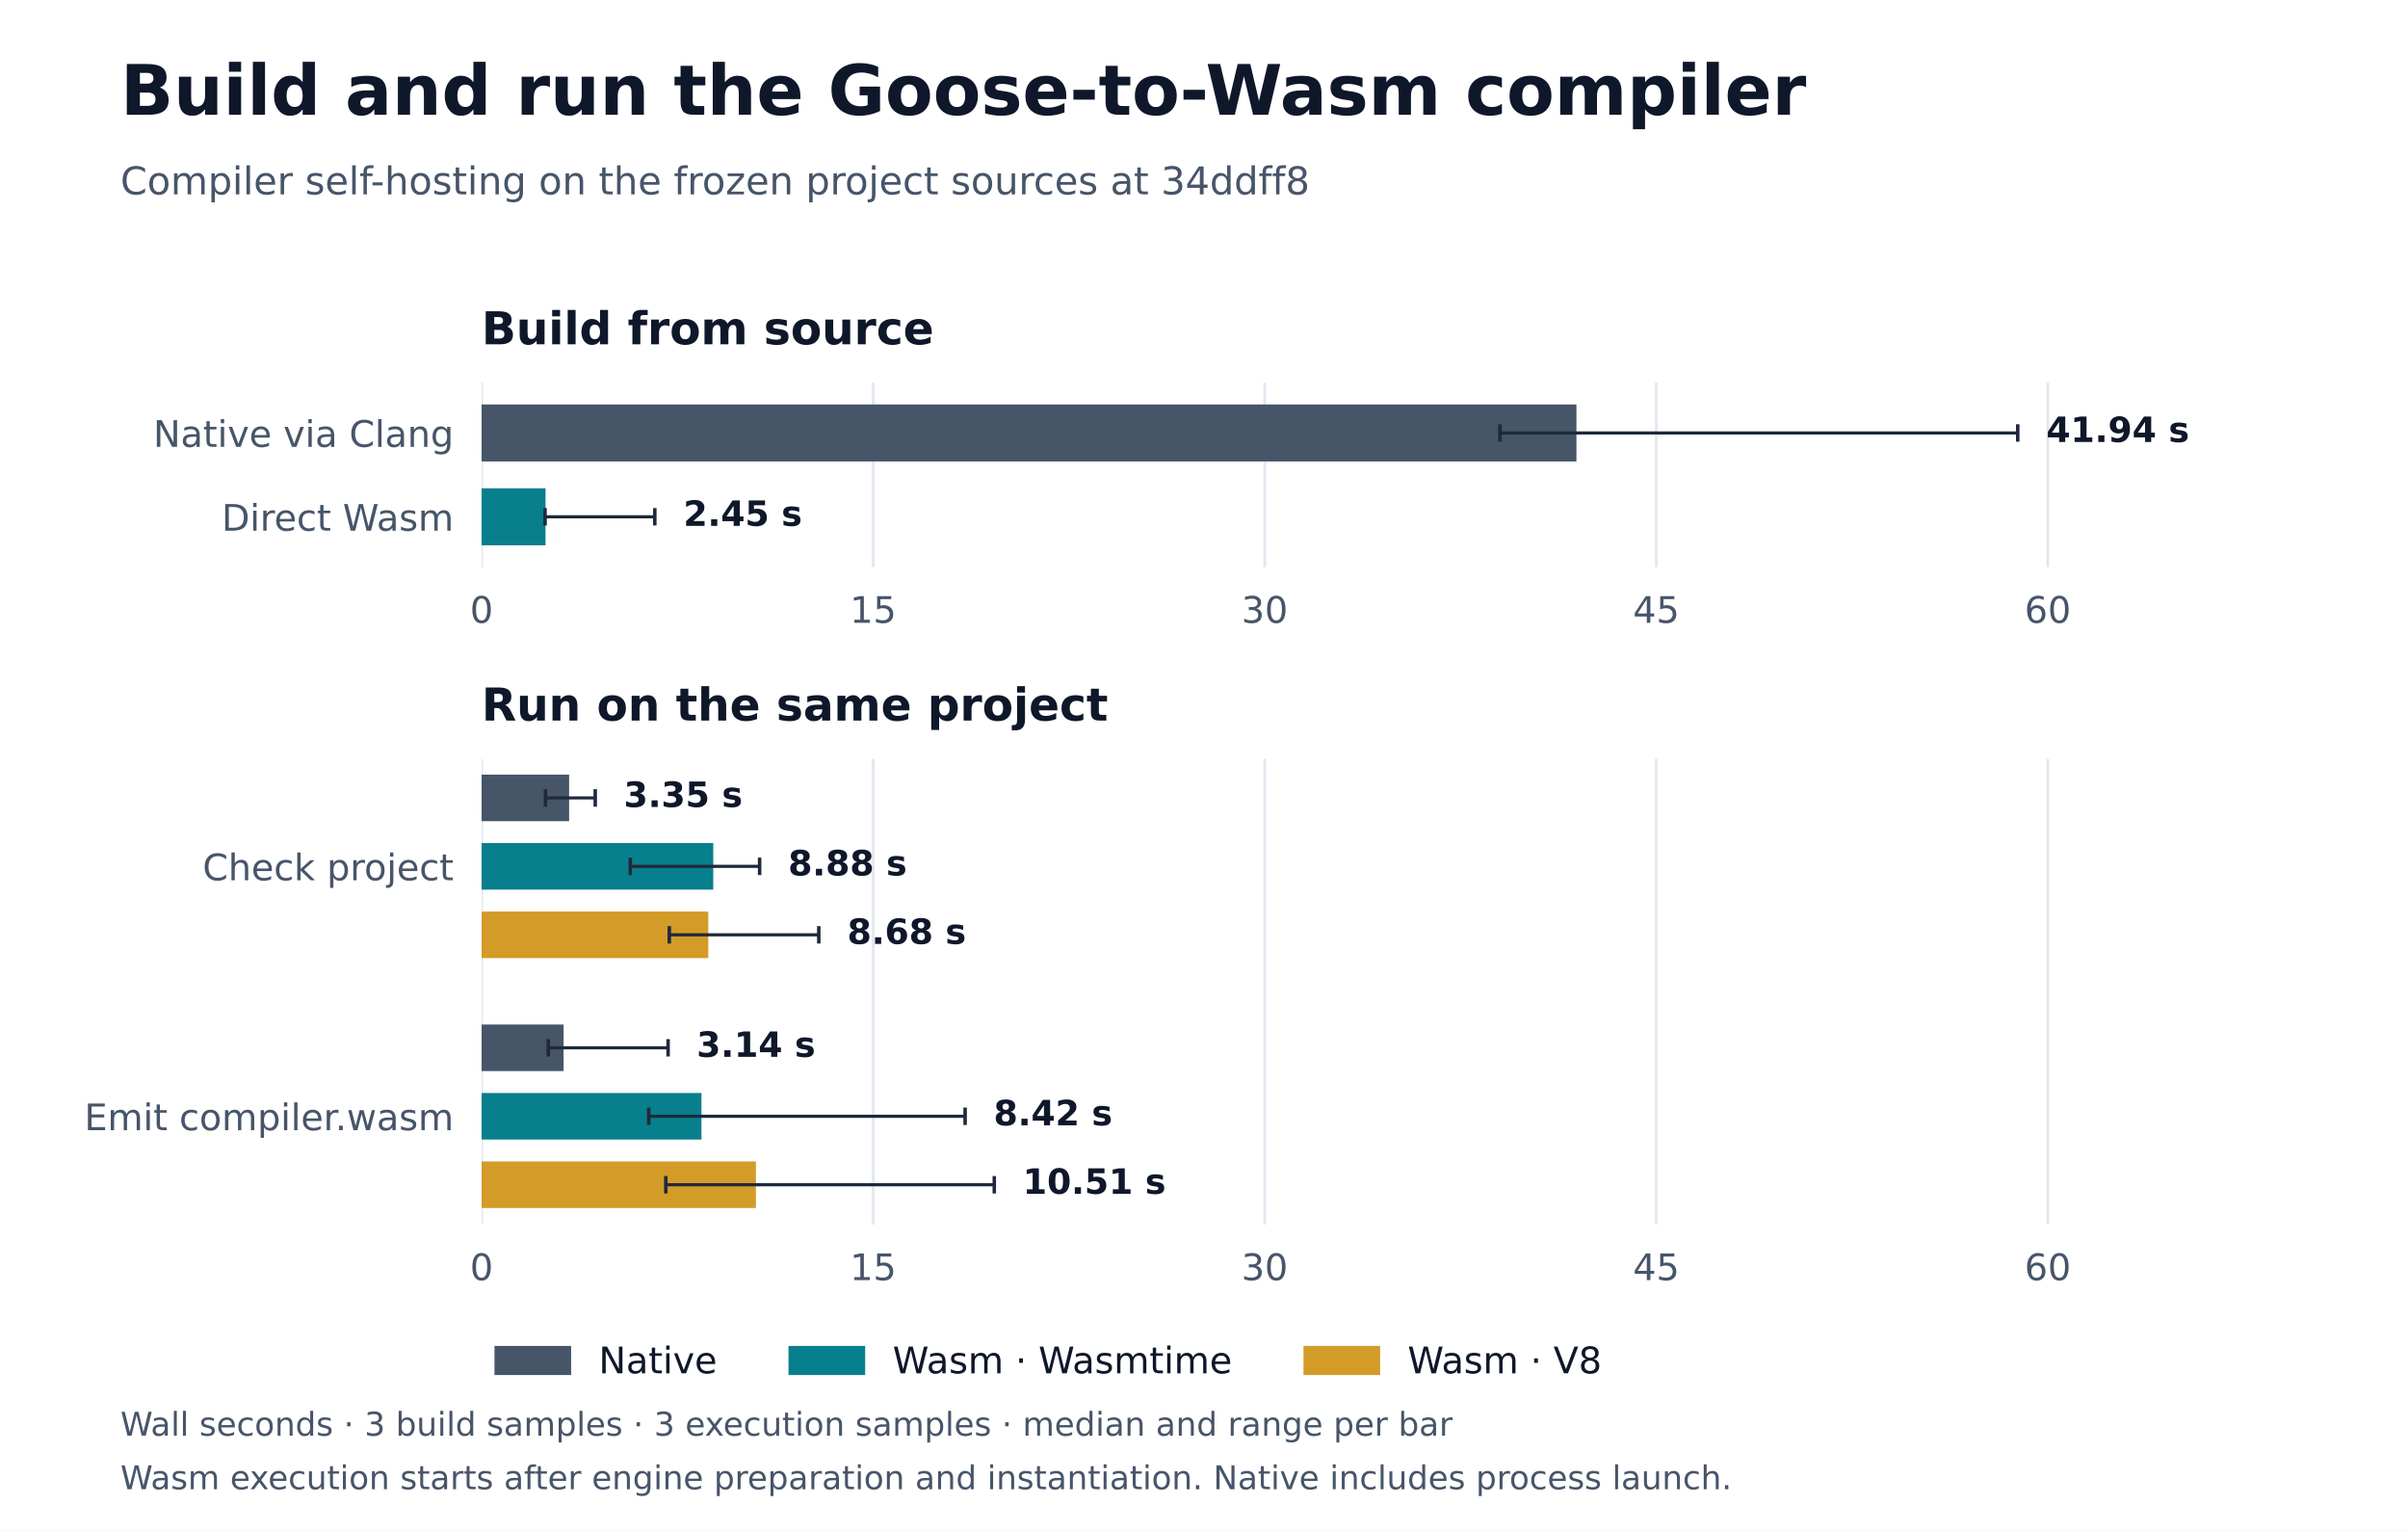
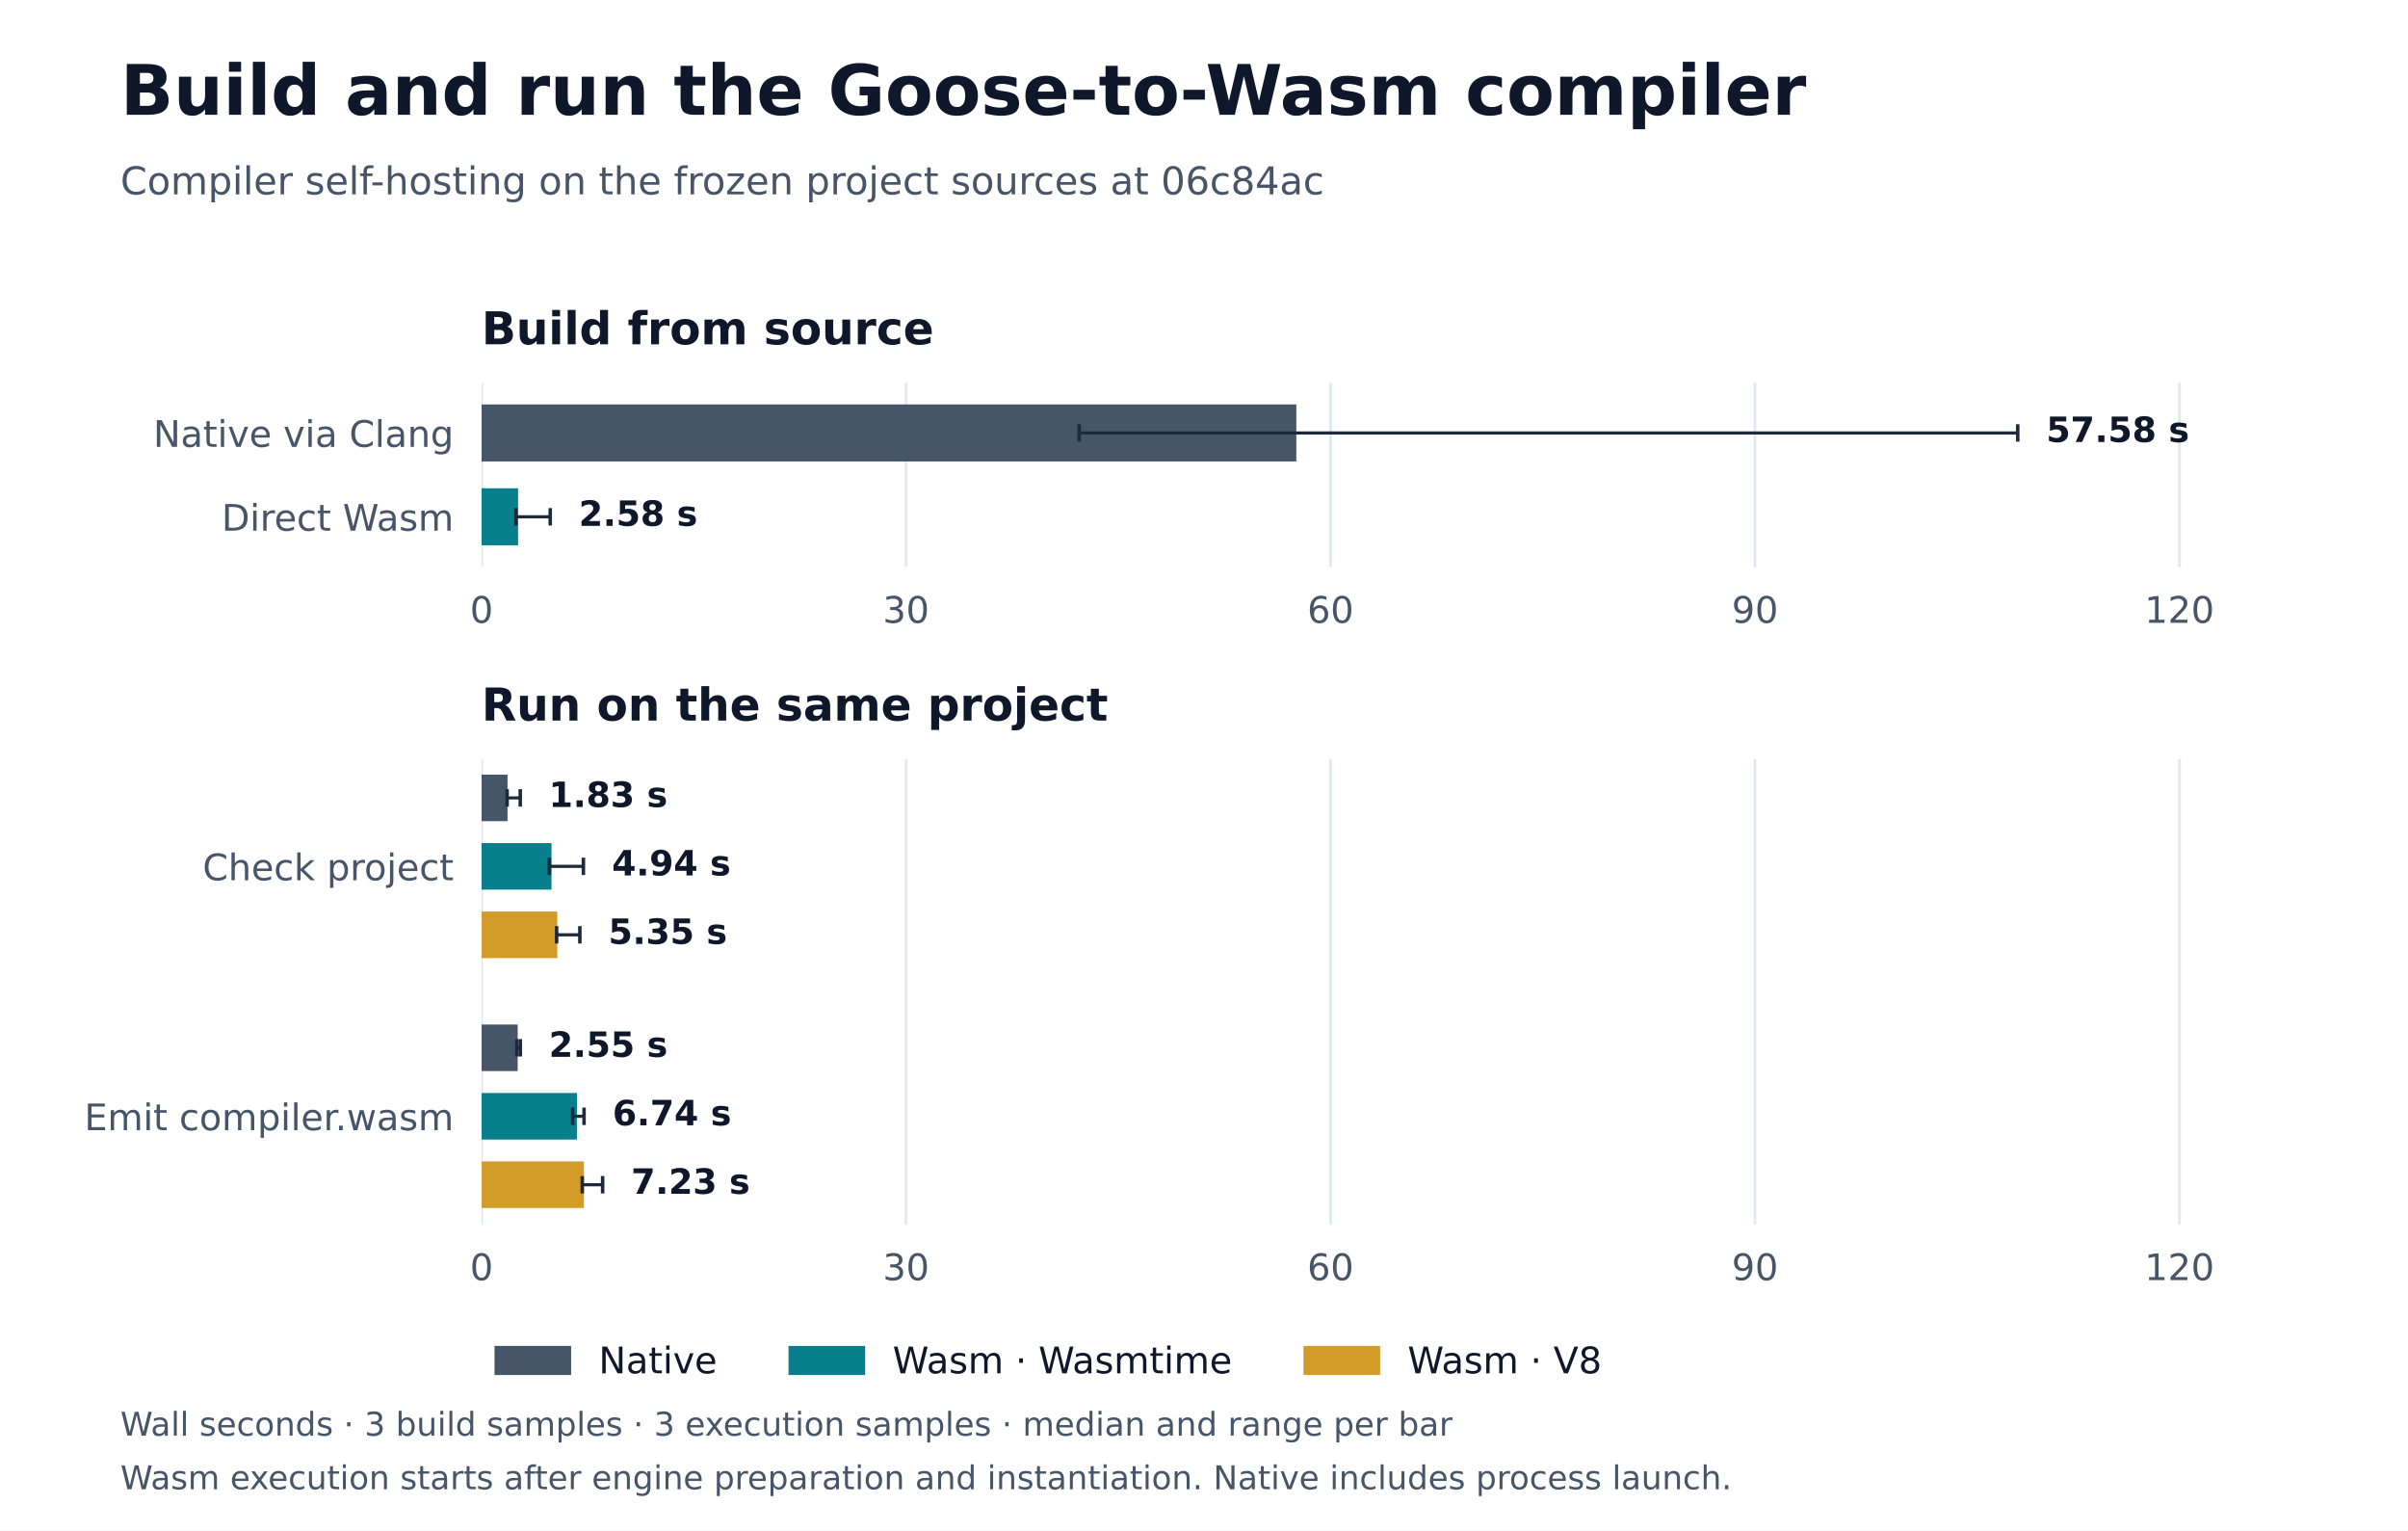
<svg xmlns="http://www.w3.org/2000/svg" xmlns:xlink="http://www.w3.org/1999/xlink" width="691.2pt" height="439.2pt" viewBox="0 0 691.2 439.2" version="1.1">
  <defs>
    <style type="text/css">*{stroke-linejoin: round; stroke-linecap: butt}</style>
  </defs>
  <g id="figure_1">
    <g id="patch_1">
      <path d="M 0 439.2 L 691.2 439.2 L 691.2 0 L 0 0 z " style="fill: #ffffff" />
    </g>
    <g id="axes_1">
      <g id="patch_2">
        <path d="M 138.24 162.735 L 649.728 162.735 L 649.728 109.8 L 138.24 109.8 z " style="fill: #ffffff" />
      </g>
      <g id="matplotlib.axis_1">
        <g id="xtick_1">
          <g id="line2d_1">
            <path d="M 138.24 162.735 L 138.24 109.8 " clip-path="url(#p8ee280f286)" style="fill: none; stroke: #e2e8f0; stroke-width: 0.8; stroke-linecap: square" />
          </g>
          <g id="line2d_2" />
          <g id="text_1">
            <text style="font-size: 10.5px; font-family: 'DejaVu Sans'; text-anchor: middle; fill: #475569" x="138.24" y="178.713" transform="rotate(-0 138.24 178.7125)">0</text>
          </g>
        </g>
        <g id="xtick_2">
          <g id="line2d_3">
-             <path d="M 250.631 162.735 L 250.631 109.8 " clip-path="url(#p8ee280f286)" style="fill: none; stroke: #e2e8f0; stroke-width: 0.8; stroke-linecap: square" />
+             <path d="M 260.08 162.735 L 260.08 109.8 " clip-path="url(#p8ee280f286)" style="fill: none; stroke: #e2e8f0; stroke-width: 0.8; stroke-linecap: square" />
          </g>
          <g id="line2d_4" />
          <g id="text_2">
-             <text style="font-size: 10.5px; font-family: 'DejaVu Sans'; text-anchor: middle; fill: #475569" x="250.631" y="178.713" transform="rotate(-0 250.6307 178.7125)">15</text>
+             <text style="font-size: 10.5px; font-family: 'DejaVu Sans'; text-anchor: middle; fill: #475569" x="260.08" y="178.713" transform="rotate(-0 260.0802 178.7125)">30</text>
          </g>
        </g>
        <g id="xtick_3">
          <g id="line2d_5">
-             <path d="M 363.021 162.735 L 363.021 109.8 " clip-path="url(#p8ee280f286)" style="fill: none; stroke: #e2e8f0; stroke-width: 0.8; stroke-linecap: square" />
+             <path d="M 381.92 162.735 L 381.92 109.8 " clip-path="url(#p8ee280f286)" style="fill: none; stroke: #e2e8f0; stroke-width: 0.8; stroke-linecap: square" />
          </g>
          <g id="line2d_6" />
          <g id="text_3">
-             <text style="font-size: 10.5px; font-family: 'DejaVu Sans'; text-anchor: middle; fill: #475569" x="363.021" y="178.713" transform="rotate(-0 363.0214 178.7125)">30</text>
+             <text style="font-size: 10.5px; font-family: 'DejaVu Sans'; text-anchor: middle; fill: #475569" x="381.92" y="178.713" transform="rotate(-0 381.9205 178.7125)">60</text>
          </g>
        </g>
        <g id="xtick_4">
          <g id="line2d_7">
-             <path d="M 475.412 162.735 L 475.412 109.8 " clip-path="url(#p8ee280f286)" style="fill: none; stroke: #e2e8f0; stroke-width: 0.8; stroke-linecap: square" />
+             <path d="M 503.761 162.735 L 503.761 109.8 " clip-path="url(#p8ee280f286)" style="fill: none; stroke: #e2e8f0; stroke-width: 0.8; stroke-linecap: square" />
          </g>
          <g id="line2d_8" />
          <g id="text_4">
-             <text style="font-size: 10.5px; font-family: 'DejaVu Sans'; text-anchor: middle; fill: #475569" x="475.412" y="178.713" transform="rotate(-0 475.412 178.7125)">45</text>
+             <text style="font-size: 10.5px; font-family: 'DejaVu Sans'; text-anchor: middle; fill: #475569" x="503.761" y="178.713" transform="rotate(-0 503.7607 178.7125)">90</text>
          </g>
        </g>
        <g id="xtick_5">
          <g id="line2d_9">
-             <path d="M 587.803 162.735 L 587.803 109.8 " clip-path="url(#p8ee280f286)" style="fill: none; stroke: #e2e8f0; stroke-width: 0.8; stroke-linecap: square" />
+             <path d="M 625.601 162.735 L 625.601 109.8 " clip-path="url(#p8ee280f286)" style="fill: none; stroke: #e2e8f0; stroke-width: 0.8; stroke-linecap: square" />
          </g>
          <g id="line2d_10" />
          <g id="text_5">
-             <text style="font-size: 10.5px; font-family: 'DejaVu Sans'; text-anchor: middle; fill: #475569" x="587.803" y="178.713" transform="rotate(-0 587.8027 178.7125)">60</text>
+             <text style="font-size: 10.5px; font-family: 'DejaVu Sans'; text-anchor: middle; fill: #475569" x="625.601" y="178.713" transform="rotate(-0 625.6009 178.7125)">120</text>
          </g>
        </g>
      </g>
      <g id="matplotlib.axis_2">
        <g id="ytick_1">
          <g id="line2d_11" />
          <g id="text_6">
            <text style="font-size: 10.5px; font-family: 'DejaVu Sans'; text-anchor: end; fill: #475569" x="130.24" y="128.226" transform="rotate(-0 130.24 128.226)">Native via Clang</text>
          </g>
        </g>
        <g id="ytick_2">
          <g id="line2d_12" />
          <g id="text_7">
            <text style="font-size: 10.5px; font-family: 'DejaVu Sans'; text-anchor: end; fill: #475569" x="130.24" y="152.287" transform="rotate(-0 130.24 152.2874)">Direct Wasm</text>
          </g>
        </g>
      </g>
      <g id="patch_3">
-         <path d="M 138.24 116.056 L 452.503 116.056 L 452.503 132.418 L 138.24 132.418 z " clip-path="url(#p8ee280f286)" style="fill: #475569" />
+         <path d="M 138.24 116.056 L 372.1 116.056 L 372.1 132.418 L 138.24 132.418 z " clip-path="url(#p8ee280f286)" style="fill: #475569" />
      </g>
      <g id="patch_4">
-         <path d="M 138.24 140.117 L 156.593 140.117 L 156.593 156.479 L 138.24 156.479 z " clip-path="url(#p8ee280f286)" style="fill: #087f8c" />
+         <path d="M 138.24 140.117 L 148.712 140.117 L 148.712 156.479 L 138.24 156.479 z " clip-path="url(#p8ee280f286)" style="fill: #087f8c" />
      </g>
      <g id="LineCollection_1">
-         <path d="M 430.549 124.237 L 579.178 124.237 " clip-path="url(#p8ee280f286)" style="fill: none; stroke: #1e293b; stroke-width: 0.9" />
+         <path d="M 309.785 124.237 L 579.178 124.237 " clip-path="url(#p8ee280f286)" style="fill: none; stroke: #1e293b; stroke-width: 0.9" />
      </g>
      <g id="line2d_13">
        <defs>
          <path id="m0acf684bec" d="M 0 2.5 L 0 -2.5 " style="stroke: #1e293b" />
        </defs>
        <g clip-path="url(#p8ee280f286)">
-           <use xlink:href="#m0acf684bec" x="430.549" y="124.237" style="fill: #1f77b4; stroke: #1e293b" />
+           <use xlink:href="#m0acf684bec" x="309.785" y="124.237" style="fill: #1f77b4; stroke: #1e293b" />
        </g>
      </g>
      <g id="line2d_14">
        <g clip-path="url(#p8ee280f286)">
          <use xlink:href="#m0acf684bec" x="579.178" y="124.237" style="fill: #1f77b4; stroke: #1e293b" />
        </g>
      </g>
      <g id="LineCollection_2">
-         <path d="M 156.454 148.298 L 187.962 148.298 " clip-path="url(#p8ee280f286)" style="fill: none; stroke: #1e293b; stroke-width: 0.9" />
+         <path d="M 148.101 148.298 L 157.937 148.298 " clip-path="url(#p8ee280f286)" style="fill: none; stroke: #1e293b; stroke-width: 0.9" />
      </g>
      <g id="line2d_15">
        <g clip-path="url(#p8ee280f286)">
-           <use xlink:href="#m0acf684bec" x="156.454" y="148.298" style="fill: #1f77b4; stroke: #1e293b" />
+           <use xlink:href="#m0acf684bec" x="148.101" y="148.298" style="fill: #1f77b4; stroke: #1e293b" />
        </g>
      </g>
      <g id="line2d_16">
        <g clip-path="url(#p8ee280f286)">
-           <use xlink:href="#m0acf684bec" x="187.962" y="148.298" style="fill: #1f77b4; stroke: #1e293b" />
+           <use xlink:href="#m0acf684bec" x="157.937" y="148.298" style="fill: #1f77b4; stroke: #1e293b" />
        </g>
      </g>
      <g id="text_8">
-         <text style="font-weight: 700; font-size: 10px; font-family: 'DejaVu Sans'; text-anchor: start; fill: #0f172a" x="587.362" y="126.834" transform="rotate(-0 587.3617 126.8345)">41.94 s</text>
+         <text style="font-weight: 700; font-size: 10px; font-family: 'DejaVu Sans'; text-anchor: start; fill: #0f172a" x="587.362" y="126.834" transform="rotate(-0 587.3617 126.8345)">57.58 s</text>
      </g>
      <g id="text_9">
-         <text style="font-weight: 700; font-size: 10px; font-family: 'DejaVu Sans'; text-anchor: start; fill: #0f172a" x="196.146" y="150.896" transform="rotate(-0 196.1458 150.8958)">2.45 s</text>
+         <text style="font-weight: 700; font-size: 10px; font-family: 'DejaVu Sans'; text-anchor: start; fill: #0f172a" x="166.12" y="150.896" transform="rotate(-0 166.1204 150.8958)">2.58 s</text>
      </g>
      <g id="text_10">
        <text style="font-weight: 700; font-size: 13px; font-family: 'DejaVu Sans'; text-anchor: start; fill: #0f172a" x="138.24" y="98.8" transform="rotate(-0 138.24 98.8)">Build from source</text>
      </g>
    </g>
    <g id="axes_2">
      <g id="patch_5">
        <path d="M 138.24 351.36 L 649.728 351.36 L 649.728 217.762 L 138.24 217.762 z " style="fill: #ffffff" />
      </g>
      <g id="matplotlib.axis_3">
        <g id="xtick_6">
          <g id="line2d_17">
            <path d="M 138.24 351.36 L 138.24 217.762 " clip-path="url(#p224face17b)" style="fill: none; stroke: #e2e8f0; stroke-width: 0.8; stroke-linecap: square" />
          </g>
          <g id="line2d_18" />
          <g id="text_11">
            <text style="font-size: 10.5px; font-family: 'DejaVu Sans'; text-anchor: middle; fill: #475569" x="138.24" y="367.338" transform="rotate(-0 138.24 367.3375)">0</text>
          </g>
        </g>
        <g id="xtick_7">
          <g id="line2d_19">
-             <path d="M 250.631 351.36 L 250.631 217.762 " clip-path="url(#p224face17b)" style="fill: none; stroke: #e2e8f0; stroke-width: 0.8; stroke-linecap: square" />
+             <path d="M 260.08 351.36 L 260.08 217.762 " clip-path="url(#p224face17b)" style="fill: none; stroke: #e2e8f0; stroke-width: 0.8; stroke-linecap: square" />
          </g>
          <g id="line2d_20" />
          <g id="text_12">
-             <text style="font-size: 10.5px; font-family: 'DejaVu Sans'; text-anchor: middle; fill: #475569" x="250.631" y="367.338" transform="rotate(-0 250.6307 367.3375)">15</text>
+             <text style="font-size: 10.5px; font-family: 'DejaVu Sans'; text-anchor: middle; fill: #475569" x="260.08" y="367.338" transform="rotate(-0 260.0802 367.3375)">30</text>
          </g>
        </g>
        <g id="xtick_8">
          <g id="line2d_21">
-             <path d="M 363.021 351.36 L 363.021 217.762 " clip-path="url(#p224face17b)" style="fill: none; stroke: #e2e8f0; stroke-width: 0.8; stroke-linecap: square" />
+             <path d="M 381.92 351.36 L 381.92 217.762 " clip-path="url(#p224face17b)" style="fill: none; stroke: #e2e8f0; stroke-width: 0.8; stroke-linecap: square" />
          </g>
          <g id="line2d_22" />
          <g id="text_13">
-             <text style="font-size: 10.5px; font-family: 'DejaVu Sans'; text-anchor: middle; fill: #475569" x="363.021" y="367.338" transform="rotate(-0 363.0214 367.3375)">30</text>
+             <text style="font-size: 10.5px; font-family: 'DejaVu Sans'; text-anchor: middle; fill: #475569" x="381.92" y="367.338" transform="rotate(-0 381.9205 367.3375)">60</text>
          </g>
        </g>
        <g id="xtick_9">
          <g id="line2d_23">
-             <path d="M 475.412 351.36 L 475.412 217.762 " clip-path="url(#p224face17b)" style="fill: none; stroke: #e2e8f0; stroke-width: 0.8; stroke-linecap: square" />
+             <path d="M 503.761 351.36 L 503.761 217.762 " clip-path="url(#p224face17b)" style="fill: none; stroke: #e2e8f0; stroke-width: 0.8; stroke-linecap: square" />
          </g>
          <g id="line2d_24" />
          <g id="text_14">
-             <text style="font-size: 10.5px; font-family: 'DejaVu Sans'; text-anchor: middle; fill: #475569" x="475.412" y="367.338" transform="rotate(-0 475.412 367.3375)">45</text>
+             <text style="font-size: 10.5px; font-family: 'DejaVu Sans'; text-anchor: middle; fill: #475569" x="503.761" y="367.338" transform="rotate(-0 503.7607 367.3375)">90</text>
          </g>
        </g>
        <g id="xtick_10">
          <g id="line2d_25">
-             <path d="M 587.803 351.36 L 587.803 217.762 " clip-path="url(#p224face17b)" style="fill: none; stroke: #e2e8f0; stroke-width: 0.8; stroke-linecap: square" />
+             <path d="M 625.601 351.36 L 625.601 217.762 " clip-path="url(#p224face17b)" style="fill: none; stroke: #e2e8f0; stroke-width: 0.8; stroke-linecap: square" />
          </g>
          <g id="line2d_26" />
          <g id="text_15">
-             <text style="font-size: 10.5px; font-family: 'DejaVu Sans'; text-anchor: middle; fill: #475569" x="587.803" y="367.338" transform="rotate(-0 587.8027 367.3375)">60</text>
+             <text style="font-size: 10.5px; font-family: 'DejaVu Sans'; text-anchor: middle; fill: #475569" x="625.601" y="367.338" transform="rotate(-0 625.6009 367.3375)">120</text>
          </g>
        </g>
      </g>
      <g id="matplotlib.axis_4">
        <g id="ytick_3">
          <g id="line2d_27" />
          <g id="text_16">
            <text style="font-size: 10.5px; font-family: 'DejaVu Sans'; text-anchor: end; fill: #475569" x="130.24" y="252.597" transform="rotate(-0 130.24 252.5967)">Check project</text>
          </g>
        </g>
        <g id="ytick_4">
          <g id="line2d_28" />
          <g id="text_17">
            <text style="font-size: 10.5px; font-family: 'DejaVu Sans'; text-anchor: end; fill: #475569" x="130.24" y="324.307" transform="rotate(-0 130.24 324.3073)">Emit compiler.wasm</text>
          </g>
        </g>
      </g>
      <g id="patch_6">
-         <path d="M 138.24 222.281 L 163.362 222.281 L 163.362 235.641 L 138.24 235.641 z " clip-path="url(#p224face17b)" style="fill: #475569" />
+         <path d="M 138.24 222.281 L 145.688 222.281 L 145.688 235.641 L 138.24 235.641 z " clip-path="url(#p224face17b)" style="fill: #475569" />
      </g>
      <g id="patch_7">
-         <path d="M 138.24 241.928 L 204.738 241.928 L 204.738 255.287 L 138.24 255.287 z " clip-path="url(#p224face17b)" style="fill: #087f8c" />
+         <path d="M 138.24 241.928 L 158.305 241.928 L 158.305 255.287 L 138.24 255.287 z " clip-path="url(#p224face17b)" style="fill: #087f8c" />
      </g>
      <g id="patch_8">
-         <path d="M 138.24 261.574 L 203.312 261.574 L 203.312 274.934 L 138.24 274.934 z " clip-path="url(#p224face17b)" style="fill: #d39b28" />
+         <path d="M 138.24 261.574 L 159.955 261.574 L 159.955 274.934 L 138.24 274.934 z " clip-path="url(#p224face17b)" style="fill: #d39b28" />
      </g>
      <g id="patch_9">
-         <path d="M 138.24 293.992 L 161.771 293.992 L 161.771 307.351 L 138.24 307.351 z " clip-path="url(#p224face17b)" style="fill: #475569" />
+         <path d="M 138.24 293.992 L 148.599 293.992 L 148.599 307.351 L 138.24 307.351 z " clip-path="url(#p224face17b)" style="fill: #475569" />
      </g>
      <g id="patch_10">
-         <path d="M 138.24 313.638 L 201.349 313.638 L 201.349 326.998 L 138.24 326.998 z " clip-path="url(#p224face17b)" style="fill: #087f8c" />
+         <path d="M 138.24 313.638 L 165.608 313.638 L 165.608 326.998 L 138.24 326.998 z " clip-path="url(#p224face17b)" style="fill: #087f8c" />
      </g>
      <g id="patch_11">
-         <path d="M 138.24 333.285 L 216.983 333.285 L 216.983 346.645 L 138.24 346.645 z " clip-path="url(#p224face17b)" style="fill: #d39b28" />
+         <path d="M 138.24 333.285 L 167.609 333.285 L 167.609 346.645 L 138.24 346.645 z " clip-path="url(#p224face17b)" style="fill: #d39b28" />
      </g>
      <g id="LineCollection_3">
-         <path d="M 156.579 228.961 L 170.862 228.961 " clip-path="url(#p224face17b)" style="fill: none; stroke: #1e293b; stroke-width: 0.9" />
+         <path d="M 145.562 228.961 L 149.336 228.961 " clip-path="url(#p224face17b)" style="fill: none; stroke: #1e293b; stroke-width: 0.9" />
      </g>
      <g id="line2d_29">
        <g clip-path="url(#p224face17b)">
-           <use xlink:href="#m0acf684bec" x="156.579" y="228.961" style="fill: #1f77b4; stroke: #1e293b" />
+           <use xlink:href="#m0acf684bec" x="145.562" y="228.961" style="fill: #1f77b4; stroke: #1e293b" />
        </g>
      </g>
      <g id="line2d_30">
        <g clip-path="url(#p224face17b)">
-           <use xlink:href="#m0acf684bec" x="170.862" y="228.961" style="fill: #1f77b4; stroke: #1e293b" />
+           <use xlink:href="#m0acf684bec" x="149.336" y="228.961" style="fill: #1f77b4; stroke: #1e293b" />
        </g>
      </g>
      <g id="LineCollection_4">
-         <path d="M 180.922 248.608 L 218.046 248.608 " clip-path="url(#p224face17b)" style="fill: none; stroke: #1e293b; stroke-width: 0.9" />
+         <path d="M 157.686 248.608 L 167.459 248.608 " clip-path="url(#p224face17b)" style="fill: none; stroke: #1e293b; stroke-width: 0.9" />
      </g>
      <g id="line2d_31">
        <g clip-path="url(#p224face17b)">
-           <use xlink:href="#m0acf684bec" x="180.922" y="248.608" style="fill: #1f77b4; stroke: #1e293b" />
+           <use xlink:href="#m0acf684bec" x="157.686" y="248.608" style="fill: #1f77b4; stroke: #1e293b" />
        </g>
      </g>
      <g id="line2d_32">
        <g clip-path="url(#p224face17b)">
-           <use xlink:href="#m0acf684bec" x="218.046" y="248.608" style="fill: #1f77b4; stroke: #1e293b" />
+           <use xlink:href="#m0acf684bec" x="167.459" y="248.608" style="fill: #1f77b4; stroke: #1e293b" />
        </g>
      </g>
      <g id="LineCollection_5">
-         <path d="M 192.121 268.254 L 235.023 268.254 " clip-path="url(#p224face17b)" style="fill: none; stroke: #1e293b; stroke-width: 0.9" />
+         <path d="M 159.782 268.254 L 166.443 268.254 " clip-path="url(#p224face17b)" style="fill: none; stroke: #1e293b; stroke-width: 0.9" />
      </g>
      <g id="line2d_33">
        <g clip-path="url(#p224face17b)">
-           <use xlink:href="#m0acf684bec" x="192.121" y="268.254" style="fill: #1f77b4; stroke: #1e293b" />
+           <use xlink:href="#m0acf684bec" x="159.782" y="268.254" style="fill: #1f77b4; stroke: #1e293b" />
        </g>
      </g>
      <g id="line2d_34">
        <g clip-path="url(#p224face17b)">
-           <use xlink:href="#m0acf684bec" x="235.023" y="268.254" style="fill: #1f77b4; stroke: #1e293b" />
+           <use xlink:href="#m0acf684bec" x="166.443" y="268.254" style="fill: #1f77b4; stroke: #1e293b" />
        </g>
      </g>
      <g id="LineCollection_6">
-         <path d="M 157.383 300.671 L 191.771 300.671 " clip-path="url(#p224face17b)" style="fill: none; stroke: #1e293b; stroke-width: 0.9" />
+         <path d="M 148.376 300.671 L 149.358 300.671 " clip-path="url(#p224face17b)" style="fill: none; stroke: #1e293b; stroke-width: 0.9" />
      </g>
      <g id="line2d_35">
        <g clip-path="url(#p224face17b)">
-           <use xlink:href="#m0acf684bec" x="157.383" y="300.671" style="fill: #1f77b4; stroke: #1e293b" />
+           <use xlink:href="#m0acf684bec" x="148.376" y="300.671" style="fill: #1f77b4; stroke: #1e293b" />
        </g>
      </g>
      <g id="line2d_36">
        <g clip-path="url(#p224face17b)">
-           <use xlink:href="#m0acf684bec" x="191.771" y="300.671" style="fill: #1f77b4; stroke: #1e293b" />
+           <use xlink:href="#m0acf684bec" x="149.358" y="300.671" style="fill: #1f77b4; stroke: #1e293b" />
        </g>
      </g>
      <g id="LineCollection_7">
-         <path d="M 186.217 320.318 L 277.032 320.318 " clip-path="url(#p224face17b)" style="fill: none; stroke: #1e293b; stroke-width: 0.9" />
+         <path d="M 164.376 320.318 L 167.646 320.318 " clip-path="url(#p224face17b)" style="fill: none; stroke: #1e293b; stroke-width: 0.9" />
      </g>
      <g id="line2d_37">
        <g clip-path="url(#p224face17b)">
-           <use xlink:href="#m0acf684bec" x="186.217" y="320.318" style="fill: #1f77b4; stroke: #1e293b" />
+           <use xlink:href="#m0acf684bec" x="164.376" y="320.318" style="fill: #1f77b4; stroke: #1e293b" />
        </g>
      </g>
      <g id="line2d_38">
        <g clip-path="url(#p224face17b)">
-           <use xlink:href="#m0acf684bec" x="277.032" y="320.318" style="fill: #1f77b4; stroke: #1e293b" />
+           <use xlink:href="#m0acf684bec" x="167.646" y="320.318" style="fill: #1f77b4; stroke: #1e293b" />
        </g>
      </g>
      <g id="LineCollection_8">
-         <path d="M 191.115 339.965 L 285.401 339.965 " clip-path="url(#p224face17b)" style="fill: none; stroke: #1e293b; stroke-width: 0.9" />
+         <path d="M 167.134 339.965 L 172.98 339.965 " clip-path="url(#p224face17b)" style="fill: none; stroke: #1e293b; stroke-width: 0.9" />
      </g>
      <g id="line2d_39">
        <g clip-path="url(#p224face17b)">
-           <use xlink:href="#m0acf684bec" x="191.115" y="339.965" style="fill: #1f77b4; stroke: #1e293b" />
+           <use xlink:href="#m0acf684bec" x="167.134" y="339.965" style="fill: #1f77b4; stroke: #1e293b" />
        </g>
      </g>
      <g id="line2d_40">
        <g clip-path="url(#p224face17b)">
-           <use xlink:href="#m0acf684bec" x="285.401" y="339.965" style="fill: #1f77b4; stroke: #1e293b" />
+           <use xlink:href="#m0acf684bec" x="172.98" y="339.965" style="fill: #1f77b4; stroke: #1e293b" />
        </g>
      </g>
      <g id="text_18">
-         <text style="font-weight: 700; font-size: 10px; font-family: 'DejaVu Sans'; text-anchor: start; fill: #0f172a" x="179.045" y="231.558" transform="rotate(-0 179.0453 231.5585)">3.35 s</text>
+         <text style="font-weight: 700; font-size: 10px; font-family: 'DejaVu Sans'; text-anchor: start; fill: #0f172a" x="157.52" y="231.558" transform="rotate(-0 157.5196 231.5585)">1.83 s</text>
      </g>
      <g id="text_19">
-         <text style="font-weight: 700; font-size: 10px; font-family: 'DejaVu Sans'; text-anchor: start; fill: #0f172a" x="226.23" y="251.205" transform="rotate(-0 226.23 251.2052)">8.88 s</text>
+         <text style="font-weight: 700; font-size: 10px; font-family: 'DejaVu Sans'; text-anchor: start; fill: #0f172a" x="175.643" y="251.205" transform="rotate(-0 175.6426 251.2052)">4.94 s</text>
      </g>
      <g id="text_20">
-         <text style="font-weight: 700; font-size: 10px; font-family: 'DejaVu Sans'; text-anchor: start; fill: #0f172a" x="243.206" y="270.852" transform="rotate(-0 243.2064 270.8519)">8.68 s</text>
+         <text style="font-weight: 700; font-size: 10px; font-family: 'DejaVu Sans'; text-anchor: start; fill: #0f172a" x="174.627" y="270.852" transform="rotate(-0 174.6272 270.8519)">5.35 s</text>
      </g>
      <g id="text_21">
-         <text style="font-weight: 700; font-size: 10px; font-family: 'DejaVu Sans'; text-anchor: start; fill: #0f172a" x="199.955" y="303.269" transform="rotate(-0 199.9545 303.2691)">3.14 s</text>
+         <text style="font-weight: 700; font-size: 10px; font-family: 'DejaVu Sans'; text-anchor: start; fill: #0f172a" x="157.542" y="303.269" transform="rotate(-0 157.5422 303.2691)">2.55 s</text>
      </g>
      <g id="text_22">
-         <text style="font-weight: 700; font-size: 10px; font-family: 'DejaVu Sans'; text-anchor: start; fill: #0f172a" x="285.215" y="322.916" transform="rotate(-0 285.2154 322.9158)">8.42 s</text>
+         <text style="font-weight: 700; font-size: 10px; font-family: 'DejaVu Sans'; text-anchor: start; fill: #0f172a" x="175.83" y="322.916" transform="rotate(-0 175.8302 322.9158)">6.74 s</text>
      </g>
      <g id="text_23">
-         <text style="font-weight: 700; font-size: 10px; font-family: 'DejaVu Sans'; text-anchor: start; fill: #0f172a" x="293.585" y="342.563" transform="rotate(-0 293.5847 342.5625)">10.51 s</text>
+         <text style="font-weight: 700; font-size: 10px; font-family: 'DejaVu Sans'; text-anchor: start; fill: #0f172a" x="181.164" y="342.563" transform="rotate(-0 181.1636 342.5625)">7.23 s</text>
      </g>
      <g id="text_24">
        <text style="font-weight: 700; font-size: 13px; font-family: 'DejaVu Sans'; text-anchor: start; fill: #0f172a" x="138.24" y="206.762" transform="rotate(-0 138.24 206.7622)">Run on the same project</text>
      </g>
      <g id="legend_1">
        <g id="patch_12">
          <path d="M 142.44 394.069 L 163.44 394.069 L 163.44 386.719 L 142.44 386.719 z " style="fill: #475569; stroke: #475569; stroke-linejoin: miter" />
        </g>
        <g id="text_25">
          <text style="font-size: 10.5px; font-family: 'DejaVu Sans'; text-anchor: start; fill: #0f172a" x="171.84" y="394.069" transform="rotate(-0 171.84 394.0687)">Native</text>
        </g>
        <g id="patch_13">
          <path d="M 226.839 394.069 L 247.839 394.069 L 247.839 386.719 L 226.839 386.719 z " style="fill: #087f8c; stroke: #087f8c; stroke-linejoin: miter" />
        </g>
        <g id="text_26">
          <text style="font-size: 10.5px; font-family: 'DejaVu Sans'; text-anchor: start; fill: #0f172a" x="256.239" y="394.069" transform="rotate(-0 256.2387 394.0687)">Wasm · Wasmtime</text>
        </g>
        <g id="patch_14">
          <path d="M 374.657 394.069 L 395.657 394.069 L 395.657 386.719 L 374.657 386.719 z " style="fill: #d39b28; stroke: #d39b28; stroke-linejoin: miter" />
        </g>
        <g id="text_27">
          <text style="font-size: 10.5px; font-family: 'DejaVu Sans'; text-anchor: start; fill: #0f172a" x="404.057" y="394.069" transform="rotate(-0 404.0573 394.0687)">Wasm · V8</text>
        </g>
      </g>
    </g>
    <g id="text_28">
      <text style="font-weight: 700; font-size: 20px; font-family: 'DejaVu Sans'; text-anchor: start; fill: #0f172a" x="34.56" y="32.94" transform="rotate(-0 34.56 32.94)">Build and run the Goose-to-Wasm compiler</text>
    </g>
    <g id="text_29">
-       <text style="font-size: 11px; font-family: 'DejaVu Sans'; text-anchor: start; fill: #475569" x="34.56" y="55.778" transform="rotate(-0 34.56 55.7784)">Compiler self-hosting on the frozen project sources at 34ddff8</text>
+       <text style="font-size: 11px; font-family: 'DejaVu Sans'; text-anchor: start; fill: #475569" x="34.56" y="55.778" transform="rotate(-0 34.56 55.7784)">Compiler self-hosting on the frozen project sources at 06c84ac</text>
    </g>
    <g id="text_30">
      <text style="font-size: 9.4px; font-family: 'DejaVu Sans'; text-anchor: start; fill: #475569" x="34.56" y="411.97" transform="rotate(-0 34.56 411.9696)">Wall seconds · 3 build samples · 3 execution samples · median and range per bar</text>
    </g>
    <g id="text_31">
      <text style="font-size: 9.4px; font-family: 'DejaVu Sans'; text-anchor: start; fill: #475569" x="34.56" y="427.342" transform="rotate(-0 34.56 427.3416)">Wasm execution starts after engine preparation and instantiation. Native includes process launch.</text>
    </g>
  </g>
  <defs>
    <clipPath id="p8ee280f286">
      <rect x="138.24" y="109.8" width="511.488" height="52.935" />
    </clipPath>
    <clipPath id="p224face17b">
      <rect x="138.24" y="217.762" width="511.488" height="133.598" />
    </clipPath>
  </defs>
</svg>
